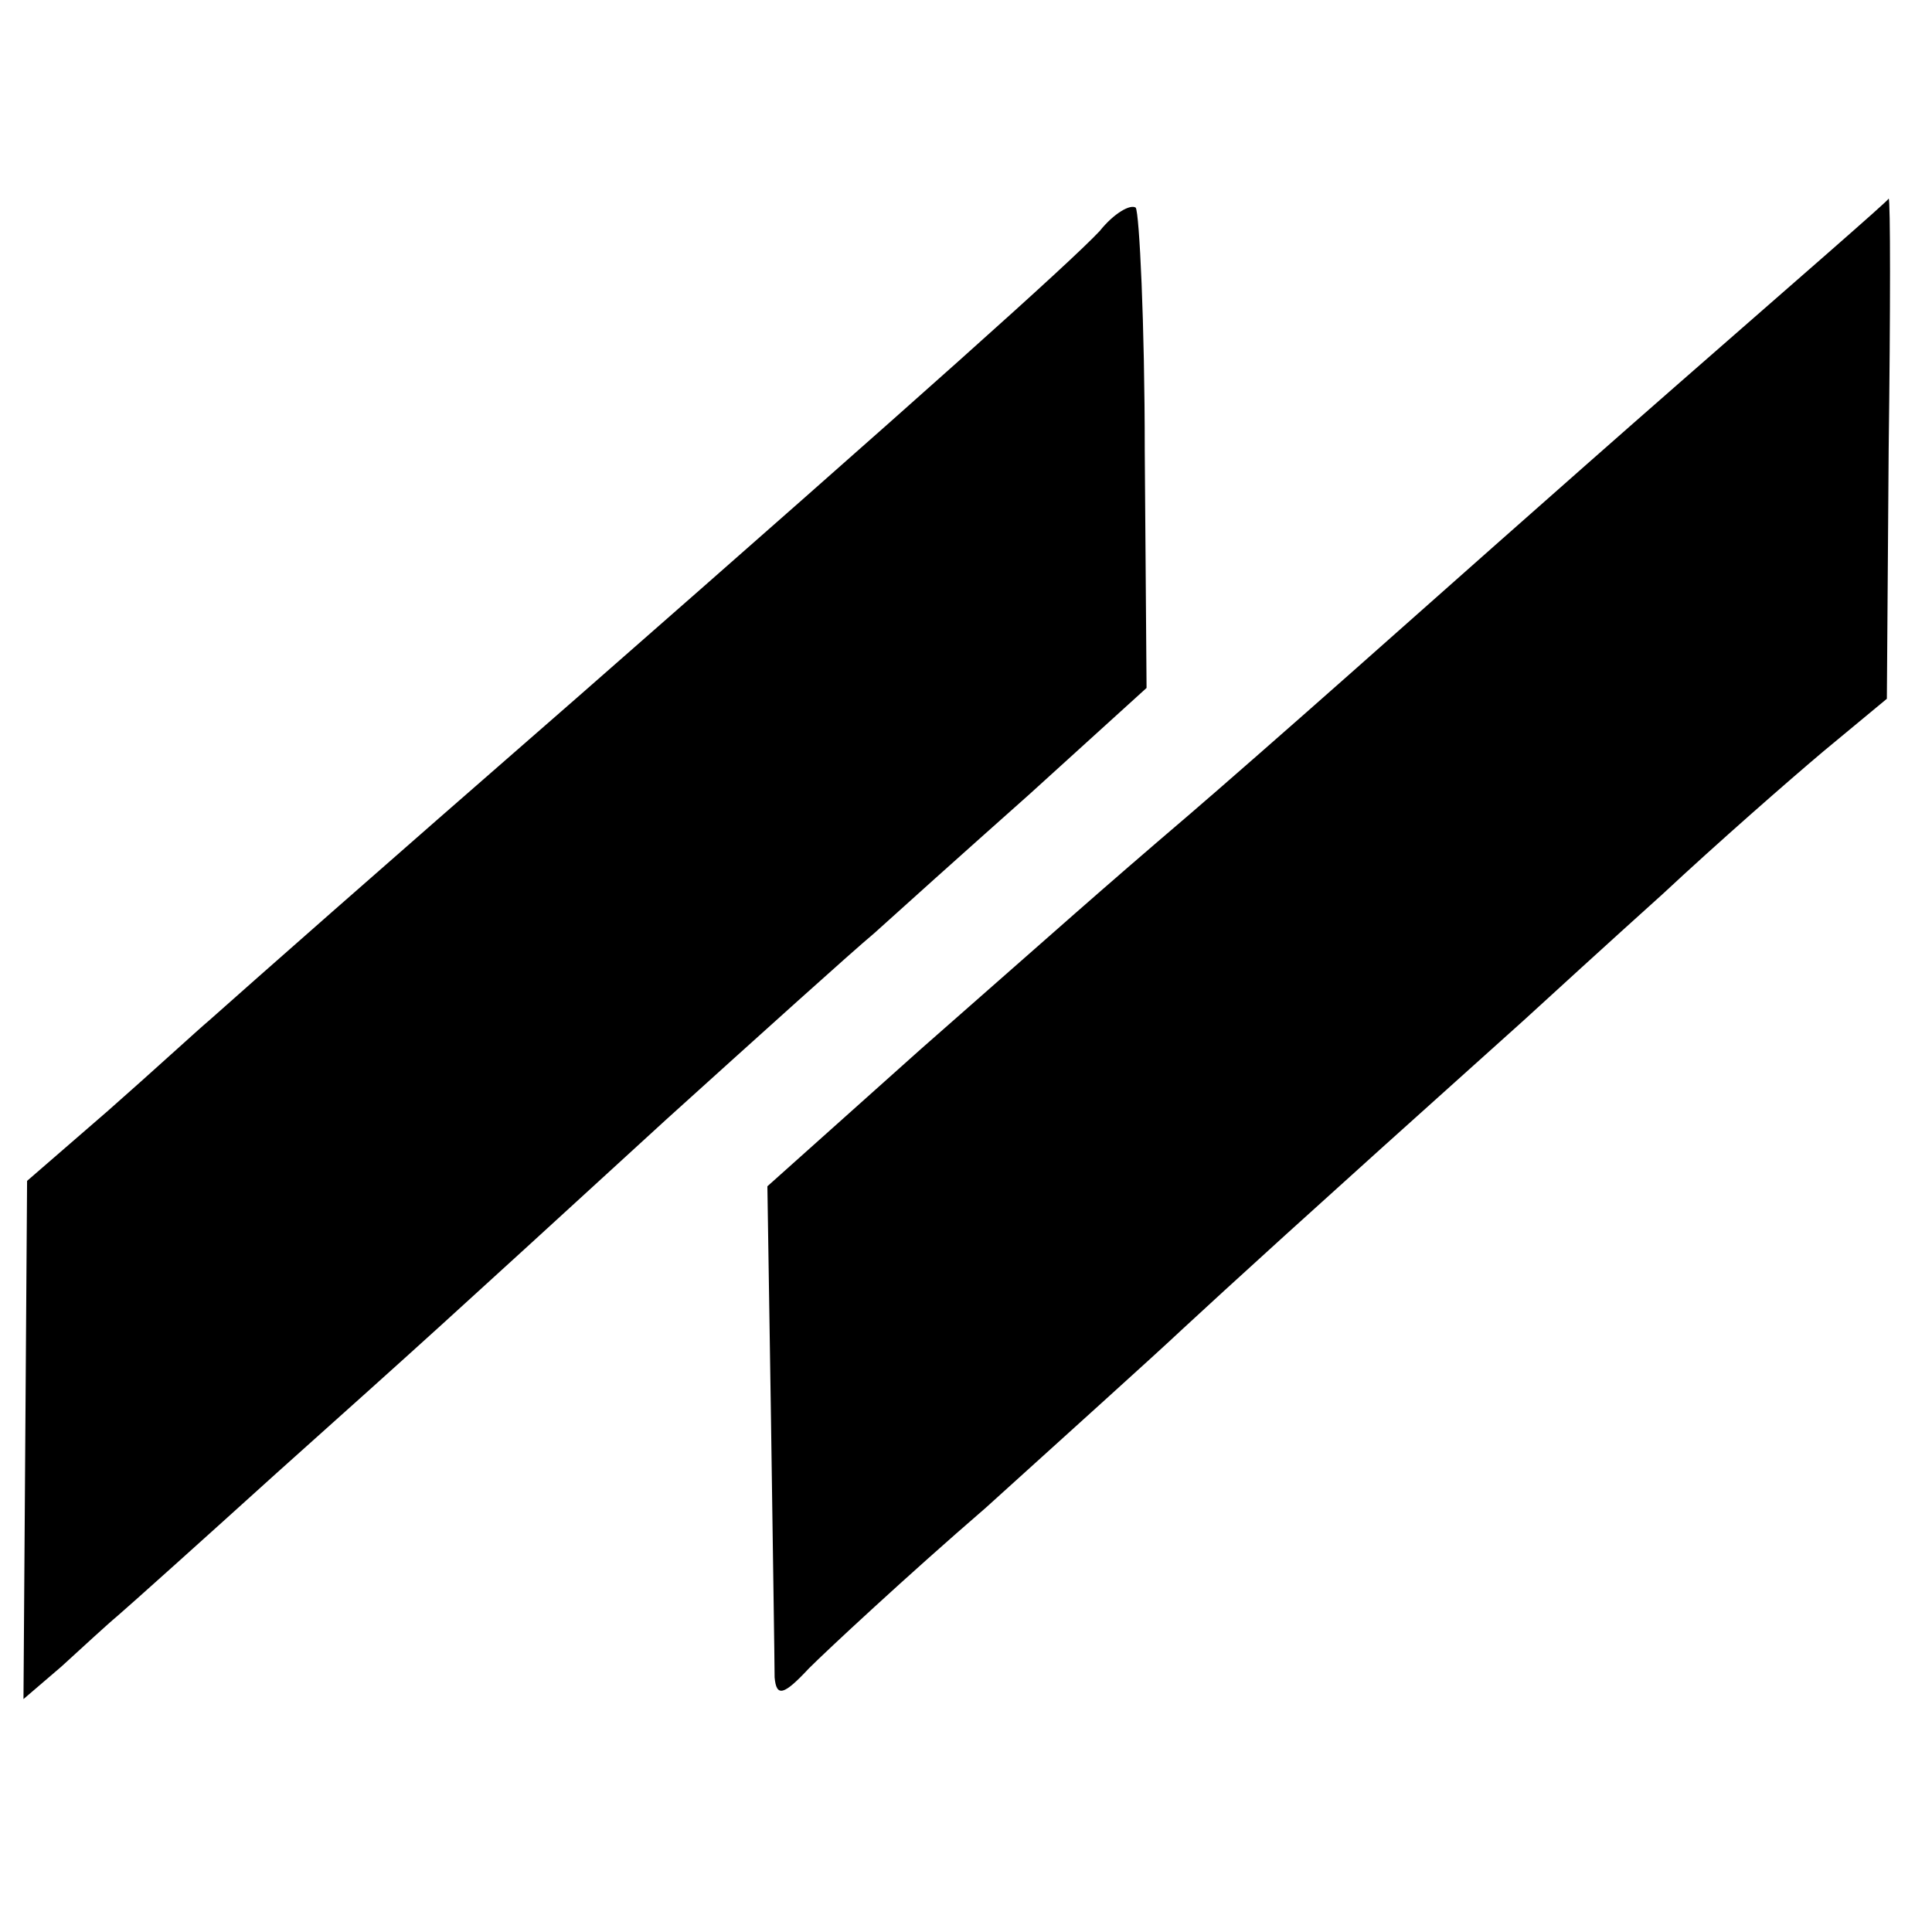
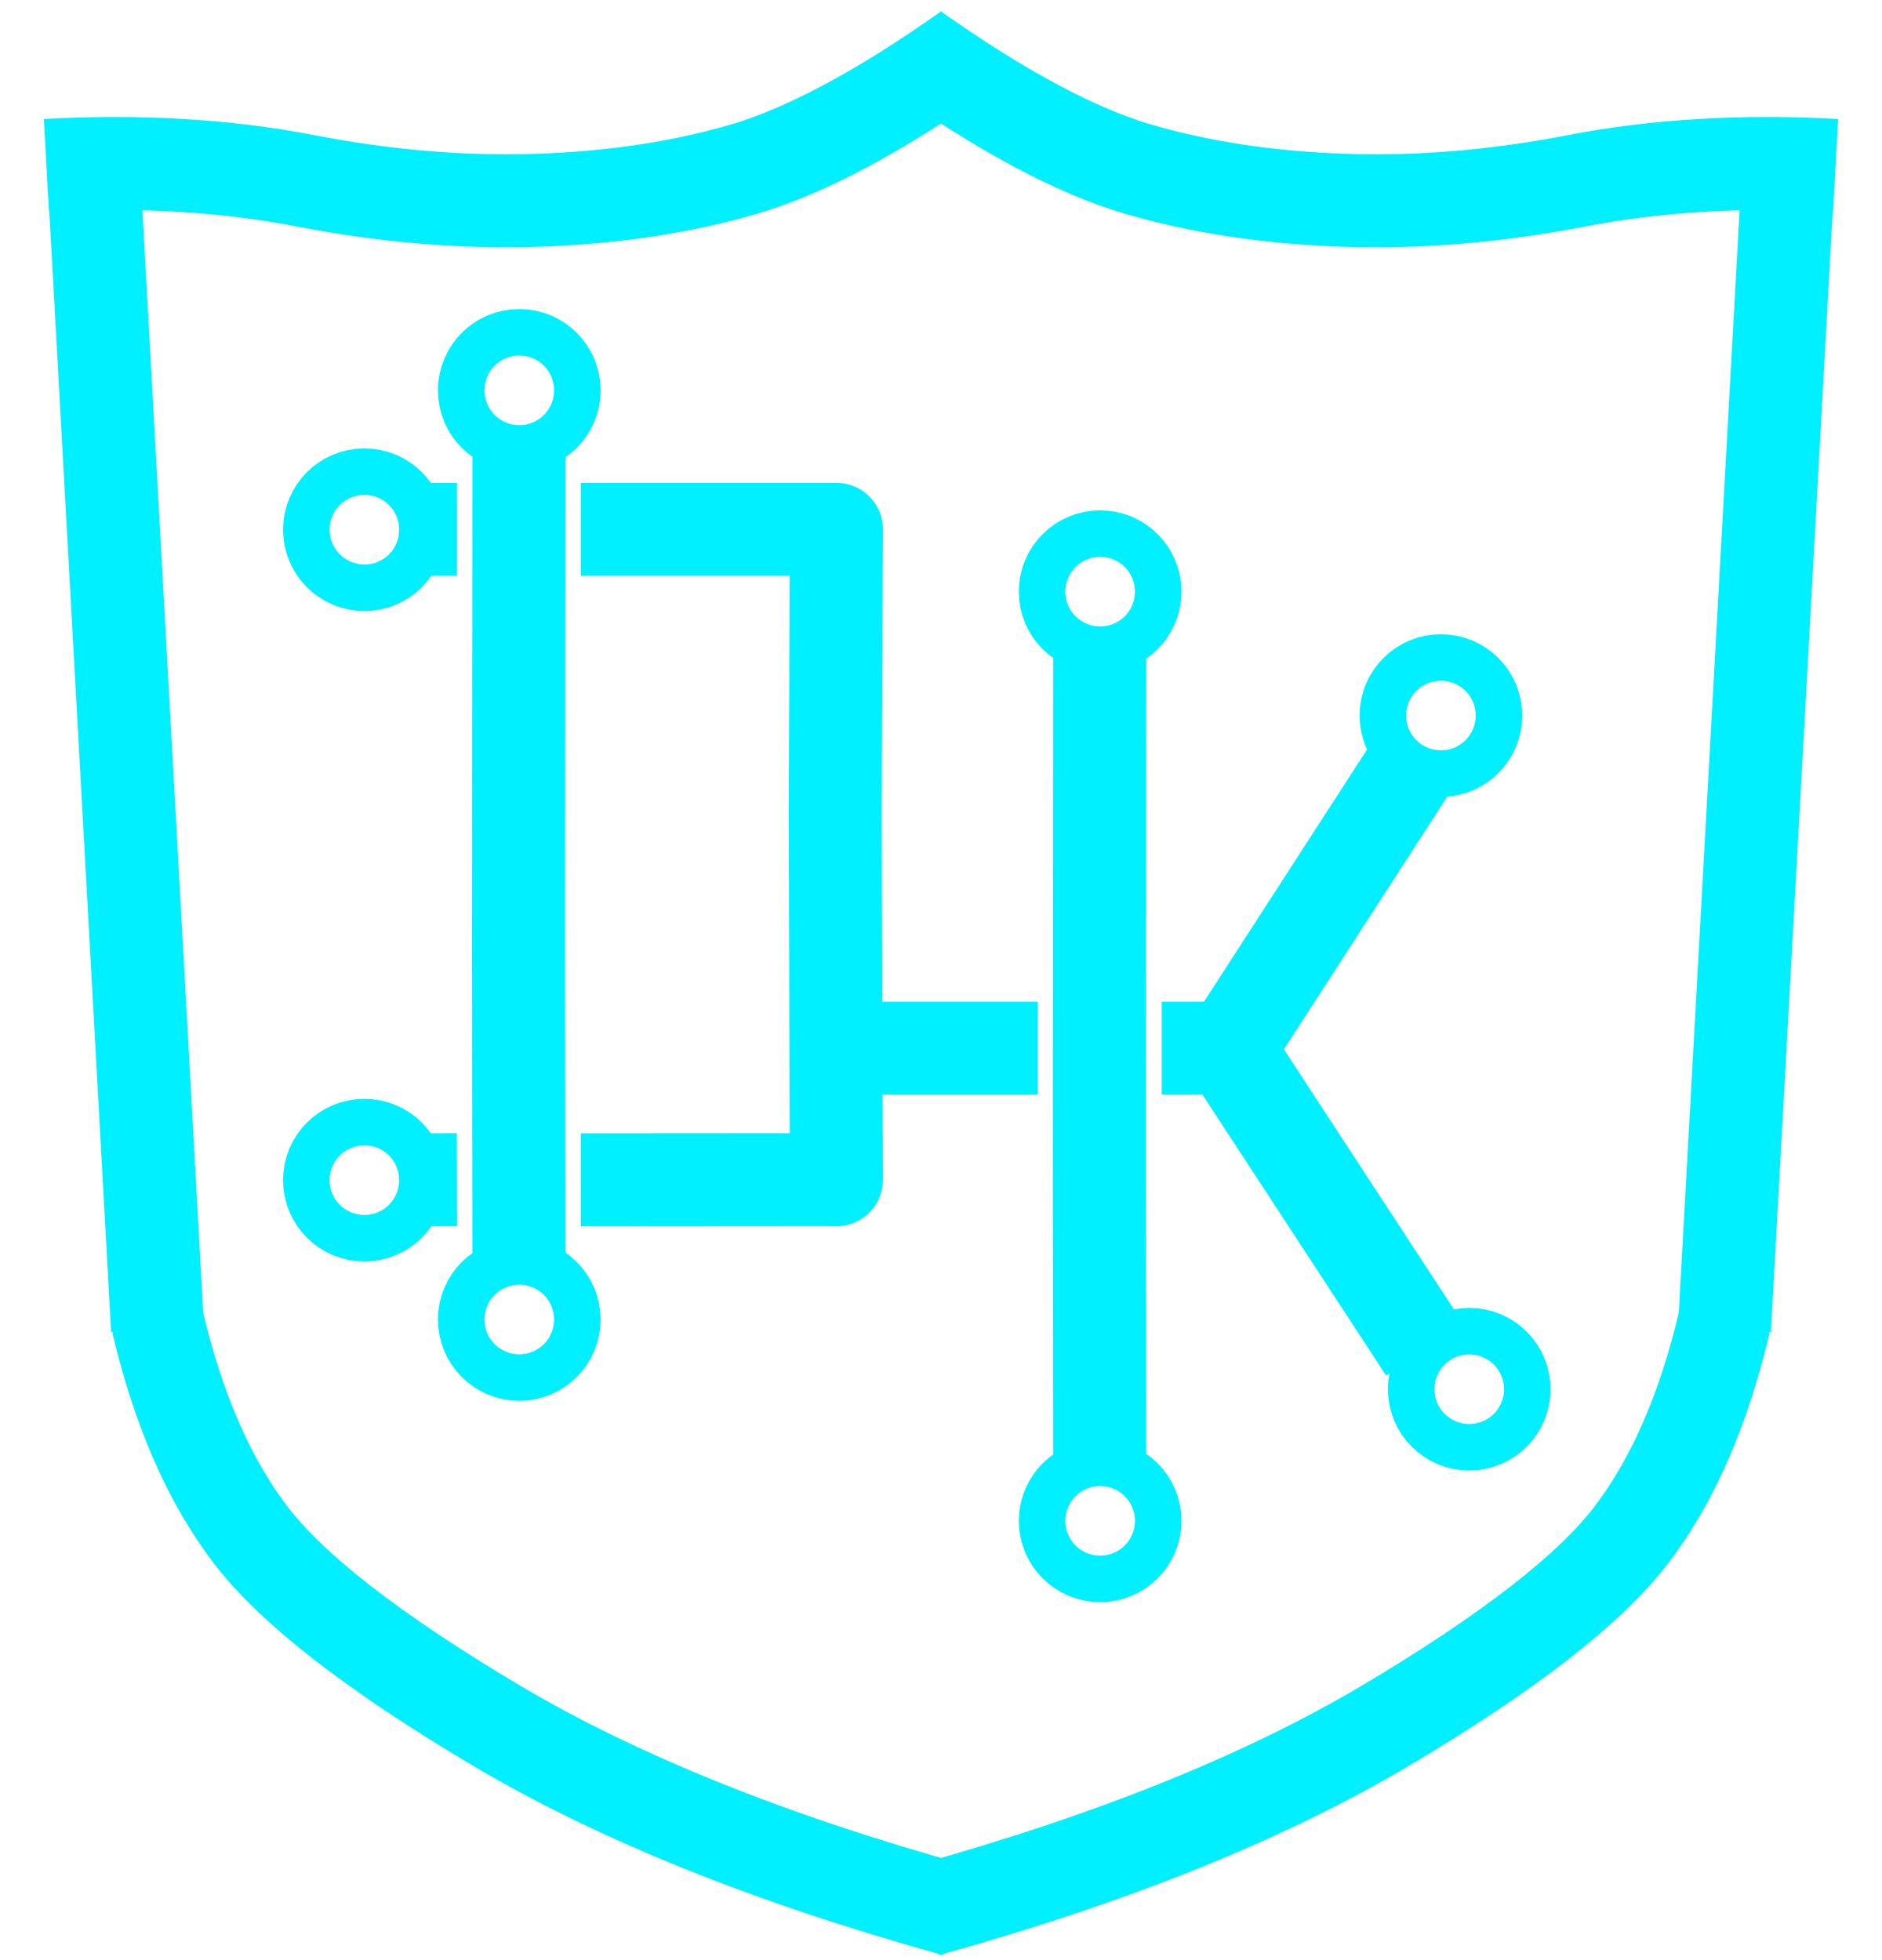
- <svg xmlns="http://www.w3.org/2000/svg" version="1.0" width="107pt" height="107pt" viewBox="0 0 107 107" preserveAspectRatio="xMidYMid meet">
-   <g transform="translate(0,107) scale(0.1,-0.1)" fill="#000000" stroke="none">
-     <path d="M609 942 c-17 -18 -95 -88 -289 -258 -117 -102 -177 -155 -204 -179 -6 -5 -31 -28 -56 -50 l-45 -39 -1 -144 -1 -143 21 18 c11 10 25 23 31 28 7 6 46 41 88 79 86 77 86 77 216 196 52 47 103 93 115 103 11 10 50 45 86 77 l65 59 -1 131 c0 71 -3 132 -5 135 -3 2 -12 -3 -20 -13z" />
-     <path d="M929 857 c-64 -56 -145 -128 -180 -159 -35 -31 -75 -66 -89 -78 -55 -47 -68 -59 -150 -131 l-85 -76 2 -129 c1 -71 2 -135 2 -143 1 -11 5 -10 19 5 10 10 54 51 98 89 43 39 92 83 109 99 26 24 63 58 189 171 12 11 47 43 77 70 30 28 70 63 89 79 l35 29 1 138 c1 77 1 139 0 139 0 -1 -53 -47 -117 -103z" />
+ <svg xmlns="http://www.w3.org/2000/svg" style="background: transparent; background-color: transparent; color-scheme: light;" version="1.1" width="48px" height="50px" viewBox="0 0 2430 2524" content="&lt;mxfile host=&quot;app.diagrams.net&quot; agent=&quot;Mozilla/5.0 (X11; Linux x86_64; rv:145.0) Gecko/20100101 Firefox/145.0&quot; version=&quot;29.2.7&quot; scale=&quot;1&quot; border=&quot;0&quot;&gt;&#10;  &lt;diagram name=&quot;Page-1&quot; id=&quot;3Elt_QbK70rVJpKtez2f&quot;&gt;&#10;    &lt;mxGraphModel dx=&quot;5580&quot; dy=&quot;4885&quot; grid=&quot;1&quot; gridSize=&quot;10&quot; guides=&quot;1&quot; tooltips=&quot;1&quot; connect=&quot;1&quot; arrows=&quot;1&quot; fold=&quot;1&quot; page=&quot;1&quot; pageScale=&quot;1&quot; pageWidth=&quot;827&quot; pageHeight=&quot;1169&quot; math=&quot;0&quot; shadow=&quot;0&quot;&gt;&#10;      &lt;root&gt;&#10;        &lt;mxCell id=&quot;0&quot; /&gt;&#10;        &lt;mxCell id=&quot;1&quot; parent=&quot;0&quot; /&gt;&#10;        &lt;mxCell id=&quot;c8mBZGc4mZ76nxhWEnpZ-75&quot; connectable=&quot;0&quot; parent=&quot;1&quot; style=&quot;group&quot; value=&quot;&quot; vertex=&quot;1&quot;&gt;&#10;          &lt;mxGeometry height=&quot;2403.43&quot; width=&quot;1866.57&quot; x=&quot;-330&quot; y=&quot;-1500&quot; as=&quot;geometry&quot; /&gt;&#10;        &lt;/mxCell&gt;&#10;        &lt;mxCell id=&quot;c8mBZGc4mZ76nxhWEnpZ-58&quot; edge=&quot;1&quot; parent=&quot;c8mBZGc4mZ76nxhWEnpZ-75&quot; style=&quot;endArrow=none;html=1;rounded=0;strokeWidth=120;curved=0;strokeColor=#00F0FF;&quot; value=&quot;&quot;&gt;&#10;          &lt;mxGeometry height=&quot;50&quot; relative=&quot;1&quot; width=&quot;50&quot; as=&quot;geometry&quot;&gt;&#10;            &lt;mxPoint x=&quot;60.001&quot; y=&quot;140.287&quot; as=&quot;sourcePoint&quot; /&gt;&#10;            &lt;mxPoint x=&quot;143.43&quot; y=&quot;1653.43&quot; as=&quot;targetPoint&quot; /&gt;&#10;          &lt;/mxGeometry&gt;&#10;        &lt;/mxCell&gt;&#10;        &lt;mxCell id=&quot;c8mBZGc4mZ76nxhWEnpZ-73&quot; edge=&quot;1&quot; parent=&quot;c8mBZGc4mZ76nxhWEnpZ-75&quot; style=&quot;curved=1;endArrow=none;html=1;rounded=0;shape=wire;endFill=0;strokeColor=#00F0FF;strokeWidth=120;&quot; value=&quot;&quot;&gt;&#10;          &lt;mxGeometry height=&quot;50&quot; relative=&quot;1&quot; width=&quot;50&quot; as=&quot;geometry&quot;&gt;&#10;            &lt;Array as=&quot;points&quot;&gt;&#10;              &lt;mxPoint x=&quot;183.43&quot; y=&quot;1813.43&quot; /&gt;&#10;              &lt;mxPoint x=&quot;343.43&quot; y=&quot;2023.43&quot; /&gt;&#10;              &lt;mxPoint x=&quot;813.43&quot; y=&quot;2303.43&quot; /&gt;&#10;            &lt;/Array&gt;&#10;            &lt;mxPoint x=&quot;143.43&quot; y=&quot;1643.43&quot; as=&quot;sourcePoint&quot; /&gt;&#10;            &lt;mxPoint x=&quot;1173.43&quot; y=&quot;2403.43&quot; as=&quot;targetPoint&quot; /&gt;&#10;          &lt;/mxGeometry&gt;&#10;        &lt;/mxCell&gt;&#10;        &lt;mxCell id=&quot;c8mBZGc4mZ76nxhWEnpZ-74&quot; edge=&quot;1&quot; parent=&quot;c8mBZGc4mZ76nxhWEnpZ-75&quot; style=&quot;curved=1;endArrow=none;html=1;rounded=0;shape=wire;endFill=0;strokeColor=#00F0FF;strokeWidth=120;&quot; value=&quot;&quot;&gt;&#10;          &lt;mxGeometry height=&quot;50&quot; relative=&quot;1&quot; width=&quot;50&quot; as=&quot;geometry&quot;&gt;&#10;            &lt;Array as=&quot;points&quot;&gt;&#10;              &lt;mxPoint x=&quot;180&quot; y=&quot;140&quot; /&gt;&#10;              &lt;mxPoint x=&quot;490&quot; y=&quot;200&quot; /&gt;&#10;              &lt;mxPoint x=&quot;780&quot; y=&quot;190&quot; /&gt;&#10;              &lt;mxPoint x=&quot;1020&quot; y=&quot;120&quot; /&gt;&#10;            &lt;/Array&gt;&#10;            &lt;mxPoint y=&quot;150&quot; as=&quot;sourcePoint&quot; /&gt;&#10;            &lt;mxPoint x=&quot;1190&quot; as=&quot;targetPoint&quot; /&gt;&#10;          &lt;/mxGeometry&gt;&#10;        &lt;/mxCell&gt;&#10;        &lt;mxCell id=&quot;q8Bqc0kAAMkJ3wx6_eLI-11&quot; edge=&quot;1&quot; parent=&quot;c8mBZGc4mZ76nxhWEnpZ-75&quot; style=&quot;endArrow=none;html=1;rounded=0;strokeWidth=120;strokeColor=#00F0FF;&quot; value=&quot;&quot;&gt;&#10;          &lt;mxGeometry height=&quot;50&quot; relative=&quot;1&quot; width=&quot;50&quot; as=&quot;geometry&quot;&gt;&#10;            &lt;mxPoint x=&quot;1495&quot; y=&quot;1340&quot; as=&quot;sourcePoint&quot; /&gt;&#10;            &lt;mxPoint x=&quot;1760&quot; y=&quot;930&quot; as=&quot;targetPoint&quot; /&gt;&#10;          &lt;/mxGeometry&gt;&#10;        &lt;/mxCell&gt;&#10;        &lt;mxCell id=&quot;q8Bqc0kAAMkJ3wx6_eLI-17&quot; edge=&quot;1&quot; parent=&quot;c8mBZGc4mZ76nxhWEnpZ-75&quot; style=&quot;endArrow=none;html=1;rounded=0;strokeWidth=120;strokeColor=#00F0FF;&quot; value=&quot;&quot;&gt;&#10;          &lt;mxGeometry height=&quot;50&quot; relative=&quot;1&quot; width=&quot;50&quot; as=&quot;geometry&quot;&gt;&#10;            &lt;mxPoint x=&quot;530&quot; y=&quot;620&quot; as=&quot;sourcePoint&quot; /&gt;&#10;            &lt;mxPoint x=&quot;460&quot; y=&quot;620&quot; as=&quot;targetPoint&quot; /&gt;&#10;          &lt;/mxGeometry&gt;&#10;        &lt;/mxCell&gt;&#10;        &lt;mxCell id=&quot;q8Bqc0kAAMkJ3wx6_eLI-25&quot; edge=&quot;1&quot; parent=&quot;c8mBZGc4mZ76nxhWEnpZ-75&quot; style=&quot;endArrow=none;html=1;rounded=0;strokeWidth=120;strokeColor=#00F0FF;&quot; value=&quot;&quot;&gt;&#10;          &lt;mxGeometry height=&quot;50&quot; relative=&quot;1&quot; width=&quot;50&quot; as=&quot;geometry&quot;&gt;&#10;            &lt;Array as=&quot;points&quot;&gt;&#10;              &lt;mxPoint x=&quot;609.52&quot; y=&quot;1160&quot; /&gt;&#10;            &lt;/Array&gt;&#10;            &lt;mxPoint x=&quot;610&quot; y=&quot;1580&quot; as=&quot;sourcePoint&quot; /&gt;&#10;            &lt;mxPoint x=&quot;610&quot; y=&quot;520&quot; as=&quot;targetPoint&quot; /&gt;&#10;          &lt;/mxGeometry&gt;&#10;        &lt;/mxCell&gt;&#10;        &lt;mxCell id=&quot;q8Bqc0kAAMkJ3wx6_eLI-18&quot; edge=&quot;1&quot; parent=&quot;c8mBZGc4mZ76nxhWEnpZ-75&quot; style=&quot;endArrow=none;html=1;rounded=0;strokeWidth=120;strokeColor=#00F0FF;&quot; value=&quot;&quot;&gt;&#10;          &lt;mxGeometry height=&quot;50&quot; relative=&quot;1&quot; width=&quot;50&quot; as=&quot;geometry&quot;&gt;&#10;            &lt;mxPoint x=&quot;530&quot; y=&quot;1459.83&quot; as=&quot;sourcePoint&quot; /&gt;&#10;            &lt;mxPoint x=&quot;470&quot; y=&quot;1460&quot; as=&quot;targetPoint&quot; /&gt;&#10;          &lt;/mxGeometry&gt;&#10;        &lt;/mxCell&gt;&#10;        &lt;mxCell id=&quot;OEkT1SiPsfGLwydY2Cxn-1&quot; edge=&quot;1&quot; parent=&quot;c8mBZGc4mZ76nxhWEnpZ-75&quot; style=&quot;edgeStyle=orthogonalEdgeStyle;rounded=0;orthogonalLoop=1;jettySize=auto;html=1;exitX=0.5;exitY=1;exitDx=0;exitDy=0;&quot;&gt;&#10;          &lt;mxGeometry relative=&quot;1&quot; as=&quot;geometry&quot;&gt;&#10;            &lt;mxPoint x=&quot;510&quot; y=&quot;1480&quot; as=&quot;sourcePoint&quot; /&gt;&#10;            &lt;mxPoint x=&quot;510&quot; y=&quot;1480&quot; as=&quot;targetPoint&quot; /&gt;&#10;          &lt;/mxGeometry&gt;&#10;        &lt;/mxCell&gt;&#10;        &lt;mxCell id=&quot;dWQM_oXZBaYZTYyPmmLt-4&quot; edge=&quot;1&quot; parent=&quot;c8mBZGc4mZ76nxhWEnpZ-75&quot; style=&quot;endArrow=none;html=1;rounded=0;strokeWidth=120;startArrow=none;startFill=0;endFill=0;startSize=12;endSize=12;strokeColor=#00F0FF;&quot; value=&quot;&quot;&gt;&#10;          &lt;mxGeometry height=&quot;50&quot; relative=&quot;1&quot; width=&quot;50&quot; as=&quot;geometry&quot;&gt;&#10;            &lt;mxPoint x=&quot;1280&quot; y=&quot;1290&quot; as=&quot;sourcePoint&quot; /&gt;&#10;            &lt;mxPoint x=&quot;1070&quot; y=&quot;1290&quot; as=&quot;targetPoint&quot; /&gt;&#10;          &lt;/mxGeometry&gt;&#10;        &lt;/mxCell&gt;&#10;        &lt;mxCell id=&quot;dWQM_oXZBaYZTYyPmmLt-5&quot; edge=&quot;1&quot; parent=&quot;c8mBZGc4mZ76nxhWEnpZ-75&quot; style=&quot;endArrow=none;html=1;rounded=0;strokeWidth=120;strokeColor=#00F0FF;&quot; value=&quot;&quot;&gt;&#10;          &lt;mxGeometry height=&quot;50&quot; relative=&quot;1&quot; width=&quot;50&quot; as=&quot;geometry&quot;&gt;&#10;            &lt;mxPoint x=&quot;1020&quot; y=&quot;1459.78&quot; as=&quot;sourcePoint&quot; /&gt;&#10;            &lt;mxPoint x=&quot;690&quot; y=&quot;1460&quot; as=&quot;targetPoint&quot; /&gt;&#10;          &lt;/mxGeometry&gt;&#10;        &lt;/mxCell&gt;&#10;        &lt;mxCell id=&quot;dWQM_oXZBaYZTYyPmmLt-7&quot; edge=&quot;1&quot; parent=&quot;c8mBZGc4mZ76nxhWEnpZ-75&quot; style=&quot;endArrow=none;html=1;rounded=0;strokeWidth=120;strokeColor=#00F0FF;&quot; value=&quot;&quot;&gt;&#10;          &lt;mxGeometry height=&quot;50&quot; relative=&quot;1&quot; width=&quot;50&quot; as=&quot;geometry&quot;&gt;&#10;            &lt;mxPoint x=&quot;1020&quot; y=&quot;620&quot; as=&quot;sourcePoint&quot; /&gt;&#10;            &lt;mxPoint x=&quot;690&quot; y=&quot;620&quot; as=&quot;targetPoint&quot; /&gt;&#10;          &lt;/mxGeometry&gt;&#10;        &lt;/mxCell&gt;&#10;        &lt;mxCell id=&quot;dWQM_oXZBaYZTYyPmmLt-8&quot; edge=&quot;1&quot; parent=&quot;c8mBZGc4mZ76nxhWEnpZ-75&quot; style=&quot;endArrow=none;html=1;rounded=0;strokeWidth=120;strokeColor=#00F0FF;linecap=round;&quot; value=&quot;&quot;&gt;&#10;          &lt;mxGeometry height=&quot;50&quot; relative=&quot;1&quot; width=&quot;50&quot; as=&quot;geometry&quot;&gt;&#10;            &lt;Array as=&quot;points&quot;&gt;&#10;              &lt;mxPoint x=&quot;1018.33&quot; y=&quot;990&quot; /&gt;&#10;            &lt;/Array&gt;&#10;            &lt;mxPoint x=&quot;1020&quot; y=&quot;1460&quot; as=&quot;sourcePoint&quot; /&gt;&#10;            &lt;mxPoint x=&quot;1020&quot; y=&quot;620&quot; as=&quot;targetPoint&quot; /&gt;&#10;          &lt;/mxGeometry&gt;&#10;        &lt;/mxCell&gt;&#10;        &lt;mxCell id=&quot;dWQM_oXZBaYZTYyPmmLt-9&quot; parent=&quot;c8mBZGc4mZ76nxhWEnpZ-75&quot; style=&quot;ellipse;whiteSpace=wrap;html=1;aspect=fixed;fillColor=none;strokeWidth=150;strokeColor=#00F0FF;perimeterSpacing=0;fillStyle=solid;&quot; value=&quot;&quot; vertex=&quot;1&quot;&gt;&#10;          &lt;mxGeometry height=&quot;60&quot; width=&quot;60&quot; x=&quot;580&quot; y=&quot;410&quot; as=&quot;geometry&quot; /&gt;&#10;        &lt;/mxCell&gt;&#10;        &lt;mxCell id=&quot;dWQM_oXZBaYZTYyPmmLt-10&quot; parent=&quot;c8mBZGc4mZ76nxhWEnpZ-75&quot; style=&quot;ellipse;whiteSpace=wrap;html=1;aspect=fixed;fillColor=none;strokeWidth=150;strokeColor=#00F0FF;perimeterSpacing=0;fillStyle=solid;&quot; value=&quot;&quot; vertex=&quot;1&quot;&gt;&#10;          &lt;mxGeometry height=&quot;60&quot; width=&quot;60&quot; x=&quot;580&quot; y=&quot;1610&quot; as=&quot;geometry&quot; /&gt;&#10;        &lt;/mxCell&gt;&#10;        &lt;mxCell id=&quot;dWQM_oXZBaYZTYyPmmLt-11&quot; parent=&quot;c8mBZGc4mZ76nxhWEnpZ-75&quot; style=&quot;ellipse;whiteSpace=wrap;html=1;aspect=fixed;fillColor=none;strokeWidth=150;strokeColor=#00F0FF;perimeterSpacing=0;fillStyle=solid;&quot; value=&quot;&quot; vertex=&quot;1&quot;&gt;&#10;          &lt;mxGeometry height=&quot;60&quot; width=&quot;60&quot; x=&quot;380&quot; y=&quot;1430&quot; as=&quot;geometry&quot; /&gt;&#10;        &lt;/mxCell&gt;&#10;        &lt;mxCell id=&quot;dWQM_oXZBaYZTYyPmmLt-12&quot; parent=&quot;c8mBZGc4mZ76nxhWEnpZ-75&quot; style=&quot;ellipse;whiteSpace=wrap;html=1;aspect=fixed;fillColor=none;strokeWidth=150;strokeColor=#00F0FF;perimeterSpacing=0;fillStyle=solid;&quot; value=&quot;&quot; vertex=&quot;1&quot;&gt;&#10;          &lt;mxGeometry height=&quot;60&quot; width=&quot;60&quot; x=&quot;380&quot; y=&quot;590&quot; as=&quot;geometry&quot; /&gt;&#10;        &lt;/mxCell&gt;&#10;        &lt;mxCell id=&quot;dWQM_oXZBaYZTYyPmmLt-14&quot; edge=&quot;1&quot; parent=&quot;c8mBZGc4mZ76nxhWEnpZ-75&quot; style=&quot;endArrow=none;html=1;rounded=0;strokeWidth=120;strokeColor=#00F0FF;&quot; value=&quot;&quot;&gt;&#10;          &lt;mxGeometry height=&quot;50&quot; relative=&quot;1&quot; width=&quot;50&quot; as=&quot;geometry&quot;&gt;&#10;            &lt;mxPoint x=&quot;1780&quot; y=&quot;1680&quot; as=&quot;sourcePoint&quot; /&gt;&#10;            &lt;mxPoint x=&quot;1525&quot; y=&quot;1290&quot; as=&quot;targetPoint&quot; /&gt;&#10;          &lt;/mxGeometry&gt;&#10;        &lt;/mxCell&gt;&#10;        &lt;mxCell id=&quot;dWQM_oXZBaYZTYyPmmLt-18&quot; parent=&quot;c8mBZGc4mZ76nxhWEnpZ-75&quot; style=&quot;ellipse;whiteSpace=wrap;html=1;aspect=fixed;fillColor=none;strokeWidth=150;strokeColor=#00F0FF;perimeterSpacing=0;fillStyle=solid;&quot; value=&quot;&quot; vertex=&quot;1&quot;&gt;&#10;          &lt;mxGeometry height=&quot;60&quot; width=&quot;60&quot; x=&quot;1770&quot; y=&quot;830&quot; as=&quot;geometry&quot; /&gt;&#10;        &lt;/mxCell&gt;&#10;        &lt;mxCell id=&quot;CT8J7Sj0l-F4FIDTsFTB-1&quot; edge=&quot;1&quot; parent=&quot;c8mBZGc4mZ76nxhWEnpZ-75&quot; style=&quot;endArrow=none;html=1;rounded=0;strokeWidth=120;strokeColor=#00F0FF;&quot; value=&quot;&quot;&gt;&#10;          &lt;mxGeometry height=&quot;50&quot; relative=&quot;1&quot; width=&quot;50&quot; as=&quot;geometry&quot;&gt;&#10;            &lt;Array as=&quot;points&quot;&gt;&#10;              &lt;mxPoint x=&quot;1359.52&quot; y=&quot;1420&quot; /&gt;&#10;            &lt;/Array&gt;&#10;            &lt;mxPoint x=&quot;1360&quot; y=&quot;1840&quot; as=&quot;sourcePoint&quot; /&gt;&#10;            &lt;mxPoint x=&quot;1360&quot; y=&quot;780&quot; as=&quot;targetPoint&quot; /&gt;&#10;          &lt;/mxGeometry&gt;&#10;        &lt;/mxCell&gt;&#10;        &lt;mxCell id=&quot;CT8J7Sj0l-F4FIDTsFTB-2&quot; parent=&quot;c8mBZGc4mZ76nxhWEnpZ-75&quot; style=&quot;ellipse;whiteSpace=wrap;html=1;aspect=fixed;fillColor=none;strokeWidth=150;strokeColor=#00F0FF;perimeterSpacing=0;fillStyle=solid;&quot; value=&quot;&quot; vertex=&quot;1&quot;&gt;&#10;          &lt;mxGeometry height=&quot;60&quot; width=&quot;60&quot; x=&quot;1330&quot; y=&quot;670&quot; as=&quot;geometry&quot; /&gt;&#10;        &lt;/mxCell&gt;&#10;        &lt;mxCell id=&quot;CT8J7Sj0l-F4FIDTsFTB-3&quot; parent=&quot;c8mBZGc4mZ76nxhWEnpZ-75&quot; style=&quot;ellipse;whiteSpace=wrap;html=1;aspect=fixed;fillColor=none;strokeWidth=150;strokeColor=#00F0FF;perimeterSpacing=0;fillStyle=solid;&quot; value=&quot;&quot; vertex=&quot;1&quot;&gt;&#10;          &lt;mxGeometry height=&quot;60&quot; width=&quot;60&quot; x=&quot;1330&quot; y=&quot;1870&quot; as=&quot;geometry&quot; /&gt;&#10;        &lt;/mxCell&gt;&#10;        &lt;mxCell id=&quot;CT8J7Sj0l-F4FIDTsFTB-4&quot; edge=&quot;1&quot; parent=&quot;c8mBZGc4mZ76nxhWEnpZ-75&quot; style=&quot;endArrow=none;html=1;rounded=0;strokeWidth=120;strokeColor=#00F0FF;&quot; value=&quot;&quot;&gt;&#10;          &lt;mxGeometry height=&quot;50&quot; relative=&quot;1&quot; width=&quot;50&quot; as=&quot;geometry&quot;&gt;&#10;            &lt;mxPoint x=&quot;1580&quot; y=&quot;1290&quot; as=&quot;sourcePoint&quot; /&gt;&#10;            &lt;mxPoint x=&quot;1440&quot; y=&quot;1290&quot; as=&quot;targetPoint&quot; /&gt;&#10;          &lt;/mxGeometry&gt;&#10;        &lt;/mxCell&gt;&#10;        &lt;mxCell id=&quot;dWQM_oXZBaYZTYyPmmLt-19&quot; parent=&quot;c8mBZGc4mZ76nxhWEnpZ-75&quot; style=&quot;ellipse;whiteSpace=wrap;html=1;aspect=fixed;fillColor=none;strokeWidth=150;strokeColor=#00F0FF;perimeterSpacing=0;fillStyle=solid;&quot; value=&quot;&quot; vertex=&quot;1&quot;&gt;&#10;          &lt;mxGeometry height=&quot;60&quot; width=&quot;60&quot; x=&quot;1806.57&quot; y=&quot;1700&quot; as=&quot;geometry&quot; /&gt;&#10;        &lt;/mxCell&gt;&#10;        &lt;mxCell id=&quot;c8mBZGc4mZ76nxhWEnpZ-76&quot; connectable=&quot;0&quot; parent=&quot;1&quot; style=&quot;group;flipH=1;&quot; value=&quot;&quot; vertex=&quot;1&quot;&gt;&#10;          &lt;mxGeometry height=&quot;2403.43&quot; width=&quot;1190&quot; x=&quot;790&quot; y=&quot;-1500&quot; as=&quot;geometry&quot; /&gt;&#10;        &lt;/mxCell&gt;&#10;        &lt;mxCell id=&quot;c8mBZGc4mZ76nxhWEnpZ-77&quot; edge=&quot;1&quot; parent=&quot;c8mBZGc4mZ76nxhWEnpZ-76&quot; style=&quot;endArrow=none;html=1;rounded=0;strokeWidth=120;curved=0;strokeColor=#00F0FF;&quot; value=&quot;&quot;&gt;&#10;          &lt;mxGeometry height=&quot;50&quot; relative=&quot;1&quot; width=&quot;50&quot; as=&quot;geometry&quot;&gt;&#10;            &lt;mxPoint x=&quot;1129.999&quot; y=&quot;140.287&quot; as=&quot;sourcePoint&quot; /&gt;&#10;            &lt;mxPoint x=&quot;1046.57&quot; y=&quot;1653.43&quot; as=&quot;targetPoint&quot; /&gt;&#10;          &lt;/mxGeometry&gt;&#10;        &lt;/mxCell&gt;&#10;        &lt;mxCell id=&quot;c8mBZGc4mZ76nxhWEnpZ-78&quot; edge=&quot;1&quot; parent=&quot;c8mBZGc4mZ76nxhWEnpZ-76&quot; style=&quot;curved=1;endArrow=none;html=1;rounded=0;shape=wire;endFill=0;strokeColor=#00F0FF;strokeWidth=120;&quot; value=&quot;&quot;&gt;&#10;          &lt;mxGeometry height=&quot;50&quot; relative=&quot;1&quot; width=&quot;50&quot; as=&quot;geometry&quot;&gt;&#10;            &lt;Array as=&quot;points&quot;&gt;&#10;              &lt;mxPoint x=&quot;1006.57&quot; y=&quot;1813.43&quot; /&gt;&#10;              &lt;mxPoint x=&quot;846.57&quot; y=&quot;2023.43&quot; /&gt;&#10;              &lt;mxPoint x=&quot;376.57&quot; y=&quot;2303.43&quot; /&gt;&#10;            &lt;/Array&gt;&#10;            &lt;mxPoint x=&quot;1046.57&quot; y=&quot;1643.43&quot; as=&quot;sourcePoint&quot; /&gt;&#10;            &lt;mxPoint x=&quot;16.57&quot; y=&quot;2403.43&quot; as=&quot;targetPoint&quot; /&gt;&#10;          &lt;/mxGeometry&gt;&#10;        &lt;/mxCell&gt;&#10;        &lt;mxCell id=&quot;c8mBZGc4mZ76nxhWEnpZ-79&quot; edge=&quot;1&quot; parent=&quot;c8mBZGc4mZ76nxhWEnpZ-76&quot; style=&quot;curved=1;endArrow=none;html=1;rounded=0;shape=wire;endFill=0;strokeColor=#00F0FF;strokeWidth=120;&quot; value=&quot;&quot;&gt;&#10;          &lt;mxGeometry height=&quot;50&quot; relative=&quot;1&quot; width=&quot;50&quot; as=&quot;geometry&quot;&gt;&#10;            &lt;Array as=&quot;points&quot;&gt;&#10;              &lt;mxPoint x=&quot;1010&quot; y=&quot;140&quot; /&gt;&#10;              &lt;mxPoint x=&quot;700&quot; y=&quot;200&quot; /&gt;&#10;              &lt;mxPoint x=&quot;410&quot; y=&quot;190&quot; /&gt;&#10;              &lt;mxPoint x=&quot;170&quot; y=&quot;120&quot; /&gt;&#10;            &lt;/Array&gt;&#10;            &lt;mxPoint x=&quot;1190&quot; y=&quot;150&quot; as=&quot;sourcePoint&quot; /&gt;&#10;            &lt;mxPoint as=&quot;targetPoint&quot; /&gt;&#10;          &lt;/mxGeometry&gt;&#10;        &lt;/mxCell&gt;&#10;      &lt;/root&gt;&#10;    &lt;/mxGraphModel&gt;&#10;  &lt;/diagram&gt;&#10;&lt;/mxfile&gt;&#10;">
+   <defs />
+   <g>
+     <g data-cell-id="0">
+       <g data-cell-id="1">
+         <g data-cell-id="c8mBZGc4mZ76nxhWEnpZ-75">
+           <g transform="translate(0.5,0.5)" />
+           <g data-cell-id="c8mBZGc4mZ76nxhWEnpZ-58">
+             <g>
+               <path d="M 120 200.29 L 203.43 1713.43" fill="none" stroke="#00f0ff" style="stroke: light-dark(rgb(0, 240, 255), rgb(0, 117, 130));" stroke-width="120" stroke-miterlimit="10" pointer-events="stroke" />
+             </g>
+           </g>
+           <g data-cell-id="c8mBZGc4mZ76nxhWEnpZ-73">
+             <g>
+               <path d="M 203.43 1703.43 Q 243.43 1873.43 323.43 1978.43 Q 403.43 2083.43 638.43 2223.43 Q 873.43 2363.43 1233.43 2463.43" fill="none" stroke="#00f0ff" style="stroke: light-dark(rgb(0, 240, 255), rgb(0, 117, 130));" stroke-width="120" stroke-miterlimit="10" pointer-events="stroke" />
+               <path d="M 203.43 1703.43 Q 243.43 1873.43 323.43 1978.43 Q 403.43 2083.43 638.43 2223.43 Q 873.43 2363.43 1233.43 2463.43" fill="none" stroke="none" pointer-events="stroke" />
+             </g>
+           </g>
+           <g data-cell-id="c8mBZGc4mZ76nxhWEnpZ-74">
+             <g>
+               <path d="M 60 210 Q 240 200 395 230 Q 550 260 695 255 Q 840 250 960 215 Q 1080 180 1250 60" fill="none" stroke="#00f0ff" style="stroke: light-dark(rgb(0, 240, 255), rgb(0, 117, 130));" stroke-width="120" stroke-miterlimit="10" pointer-events="stroke" />
+               <path d="M 60 210 Q 240 200 395 230 Q 550 260 695 255 Q 840 250 960 215 Q 1080 180 1250 60" fill="none" stroke="none" pointer-events="stroke" />
+             </g>
+           </g>
+           <g data-cell-id="q8Bqc0kAAMkJ3wx6_eLI-11">
+             <g>
+               <path d="M 1555 1400 L 1820 990" fill="none" stroke="#00f0ff" style="stroke: light-dark(rgb(0, 240, 255), rgb(0, 117, 130));" stroke-width="120" stroke-miterlimit="10" pointer-events="stroke" />
+             </g>
+           </g>
+           <g data-cell-id="q8Bqc0kAAMkJ3wx6_eLI-17">
+             <g>
+               <path d="M 590 680 L 520 680" fill="none" stroke="#00f0ff" style="stroke: light-dark(rgb(0, 240, 255), rgb(0, 117, 130));" stroke-width="120" stroke-miterlimit="10" pointer-events="stroke" />
+             </g>
+           </g>
+           <g data-cell-id="q8Bqc0kAAMkJ3wx6_eLI-25">
+             <g>
+               <path d="M 670 1640 L 669.52 1220 L 670 580" fill="none" stroke="#00f0ff" style="stroke: light-dark(rgb(0, 240, 255), rgb(0, 117, 130));" stroke-width="120" stroke-miterlimit="10" pointer-events="stroke" />
+             </g>
+           </g>
+           <g data-cell-id="q8Bqc0kAAMkJ3wx6_eLI-18">
+             <g>
+               <path d="M 590 1519.83 L 530 1520" fill="none" stroke="#00f0ff" style="stroke: light-dark(rgb(0, 240, 255), rgb(0, 117, 130));" stroke-width="120" stroke-miterlimit="10" pointer-events="stroke" />
+             </g>
+           </g>
+           <g data-cell-id="OEkT1SiPsfGLwydY2Cxn-1">
+             <g transform="translate(0.5,0.5)" />
+           </g>
+           <g data-cell-id="dWQM_oXZBaYZTYyPmmLt-4">
+             <g>
+               <path d="M 1340 1350 L 1130 1350" fill="none" stroke="#00f0ff" style="stroke: light-dark(rgb(0, 240, 255), rgb(0, 117, 130));" stroke-width="120" stroke-miterlimit="10" pointer-events="stroke" />
+             </g>
+           </g>
+           <g data-cell-id="dWQM_oXZBaYZTYyPmmLt-5">
+             <g>
+               <path d="M 1080 1519.78 L 750 1520" fill="none" stroke="#00f0ff" style="stroke: light-dark(rgb(0, 240, 255), rgb(0, 117, 130));" stroke-width="120" stroke-miterlimit="10" pointer-events="stroke" />
+             </g>
+           </g>
+           <g data-cell-id="dWQM_oXZBaYZTYyPmmLt-7">
+             <g>
+               <path d="M 1080 680 L 750 680" fill="none" stroke="#00f0ff" style="stroke: light-dark(rgb(0, 240, 255), rgb(0, 117, 130));" stroke-width="120" stroke-miterlimit="10" pointer-events="stroke" />
+             </g>
+           </g>
+           <g data-cell-id="dWQM_oXZBaYZTYyPmmLt-8">
+             <g>
+               <path d="M 1080 1520 L 1078.33 1050 L 1080 680" fill="none" stroke="#00f0ff" style="stroke: light-dark(rgb(0, 240, 255), rgb(0, 117, 130));" stroke-width="120" stroke-linecap="round" stroke-miterlimit="10" pointer-events="stroke" />
+             </g>
+           </g>
+           <g data-cell-id="dWQM_oXZBaYZTYyPmmLt-9">
+             <g transform="translate(0.5,0.5)">
+               <ellipse cx="670" cy="500" rx="30" ry="30" fill="transparent" stroke="#00f0ff" style="stroke: light-dark(rgb(0, 240, 255), rgb(0, 117, 130));" stroke-width="150" pointer-events="all" />
+             </g>
+           </g>
+           <g data-cell-id="dWQM_oXZBaYZTYyPmmLt-10">
+             <g transform="translate(0.5,0.5)">
+               <ellipse cx="670" cy="1700" rx="30" ry="30" fill="transparent" stroke="#00f0ff" style="stroke: light-dark(rgb(0, 240, 255), rgb(0, 117, 130));" stroke-width="150" pointer-events="all" />
+             </g>
+           </g>
+           <g data-cell-id="dWQM_oXZBaYZTYyPmmLt-11">
+             <g transform="translate(0.5,0.5)">
+               <ellipse cx="470" cy="1520" rx="30" ry="30" fill="transparent" stroke="#00f0ff" style="stroke: light-dark(rgb(0, 240, 255), rgb(0, 117, 130));" stroke-width="150" pointer-events="all" />
+             </g>
+           </g>
+           <g data-cell-id="dWQM_oXZBaYZTYyPmmLt-12">
+             <g transform="translate(0.5,0.5)">
+               <ellipse cx="470" cy="680" rx="30" ry="30" fill="transparent" stroke="#00f0ff" style="stroke: light-dark(rgb(0, 240, 255), rgb(0, 117, 130));" stroke-width="150" pointer-events="all" />
+             </g>
+           </g>
+           <g data-cell-id="dWQM_oXZBaYZTYyPmmLt-14">
+             <g>
+               <path d="M 1840 1740 L 1585 1350" fill="none" stroke="#00f0ff" style="stroke: light-dark(rgb(0, 240, 255), rgb(0, 117, 130));" stroke-width="120" stroke-miterlimit="10" pointer-events="stroke" />
+             </g>
+           </g>
+           <g data-cell-id="dWQM_oXZBaYZTYyPmmLt-18">
+             <g transform="translate(0.5,0.5)">
+               <ellipse cx="1860" cy="920" rx="30" ry="30" fill="transparent" stroke="#00f0ff" style="stroke: light-dark(rgb(0, 240, 255), rgb(0, 117, 130));" stroke-width="150" pointer-events="all" />
+             </g>
+           </g>
+           <g data-cell-id="CT8J7Sj0l-F4FIDTsFTB-1">
+             <g>
+               <path d="M 1420 1900 L 1419.52 1480 L 1420 840" fill="none" stroke="#00f0ff" style="stroke: light-dark(rgb(0, 240, 255), rgb(0, 117, 130));" stroke-width="120" stroke-miterlimit="10" pointer-events="stroke" />
+             </g>
+           </g>
+           <g data-cell-id="CT8J7Sj0l-F4FIDTsFTB-2">
+             <g transform="translate(0.5,0.5)">
+               <ellipse cx="1420" cy="760" rx="30" ry="30" fill="transparent" stroke="#00f0ff" style="stroke: light-dark(rgb(0, 240, 255), rgb(0, 117, 130));" stroke-width="150" pointer-events="all" />
+             </g>
+           </g>
+           <g data-cell-id="CT8J7Sj0l-F4FIDTsFTB-3">
+             <g transform="translate(0.5,0.5)">
+               <ellipse cx="1420" cy="1960" rx="30" ry="30" fill="transparent" stroke="#00f0ff" style="stroke: light-dark(rgb(0, 240, 255), rgb(0, 117, 130));" stroke-width="150" pointer-events="all" />
+             </g>
+           </g>
+           <g data-cell-id="CT8J7Sj0l-F4FIDTsFTB-4">
+             <g>
+               <path d="M 1640 1350 L 1500 1350" fill="none" stroke="#00f0ff" style="stroke: light-dark(rgb(0, 240, 255), rgb(0, 117, 130));" stroke-width="120" stroke-miterlimit="10" pointer-events="stroke" />
+             </g>
+           </g>
+           <g data-cell-id="dWQM_oXZBaYZTYyPmmLt-19">
+             <g transform="translate(0.5,0.5)">
+               <ellipse cx="1896.57" cy="1790" rx="30" ry="30" fill="transparent" stroke="#00f0ff" style="stroke: light-dark(rgb(0, 240, 255), rgb(0, 117, 130));" stroke-width="150" pointer-events="all" />
+             </g>
+           </g>
+         </g>
+         <g data-cell-id="c8mBZGc4mZ76nxhWEnpZ-76">
+           <g transform="translate(0.5,0.5)" />
+           <g data-cell-id="c8mBZGc4mZ76nxhWEnpZ-77">
+             <g>
+               <path d="M 2310 200.29 L 2226.57 1713.43" fill="none" stroke="#00f0ff" style="stroke: light-dark(rgb(0, 240, 255), rgb(0, 117, 130));" stroke-width="120" stroke-miterlimit="10" pointer-events="stroke" />
+             </g>
+           </g>
+           <g data-cell-id="c8mBZGc4mZ76nxhWEnpZ-78">
+             <g>
+               <path d="M 2226.57 1703.43 Q 2186.57 1873.43 2106.57 1978.43 Q 2026.57 2083.43 1791.57 2223.43 Q 1556.57 2363.43 1196.57 2463.43" fill="none" stroke="#00f0ff" style="stroke: light-dark(rgb(0, 240, 255), rgb(0, 117, 130));" stroke-width="120" stroke-miterlimit="10" pointer-events="stroke" />
+               <path d="M 2226.57 1703.43 Q 2186.57 1873.43 2106.57 1978.43 Q 2026.57 2083.43 1791.57 2223.43 Q 1556.57 2363.43 1196.57 2463.43" fill="none" stroke="none" pointer-events="stroke" />
+             </g>
+           </g>
+           <g data-cell-id="c8mBZGc4mZ76nxhWEnpZ-79">
+             <g>
+               <path d="M 2370 210 Q 2190 200 2035 230 Q 1880 260 1735 255 Q 1590 250 1470 215 Q 1350 180 1180 60" fill="none" stroke="#00f0ff" style="stroke: light-dark(rgb(0, 240, 255), rgb(0, 117, 130));" stroke-width="120" stroke-miterlimit="10" pointer-events="stroke" />
+               <path d="M 2370 210 Q 2190 200 2035 230 Q 1880 260 1735 255 Q 1590 250 1470 215 Q 1350 180 1180 60" fill="none" stroke="none" pointer-events="stroke" />
+             </g>
+           </g>
+         </g>
+       </g>
+     </g>
  </g>
</svg>
